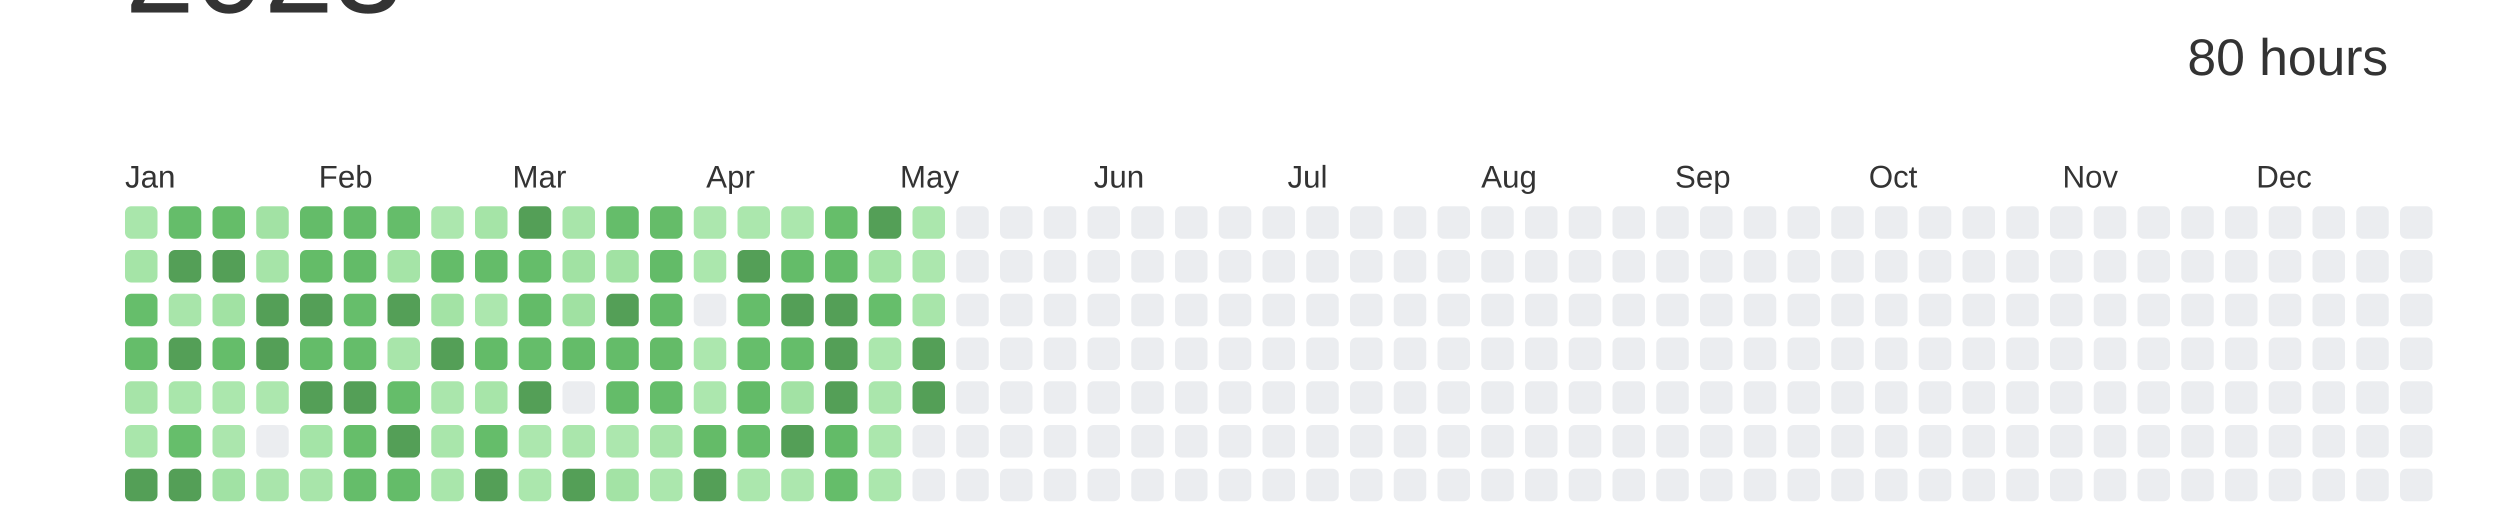
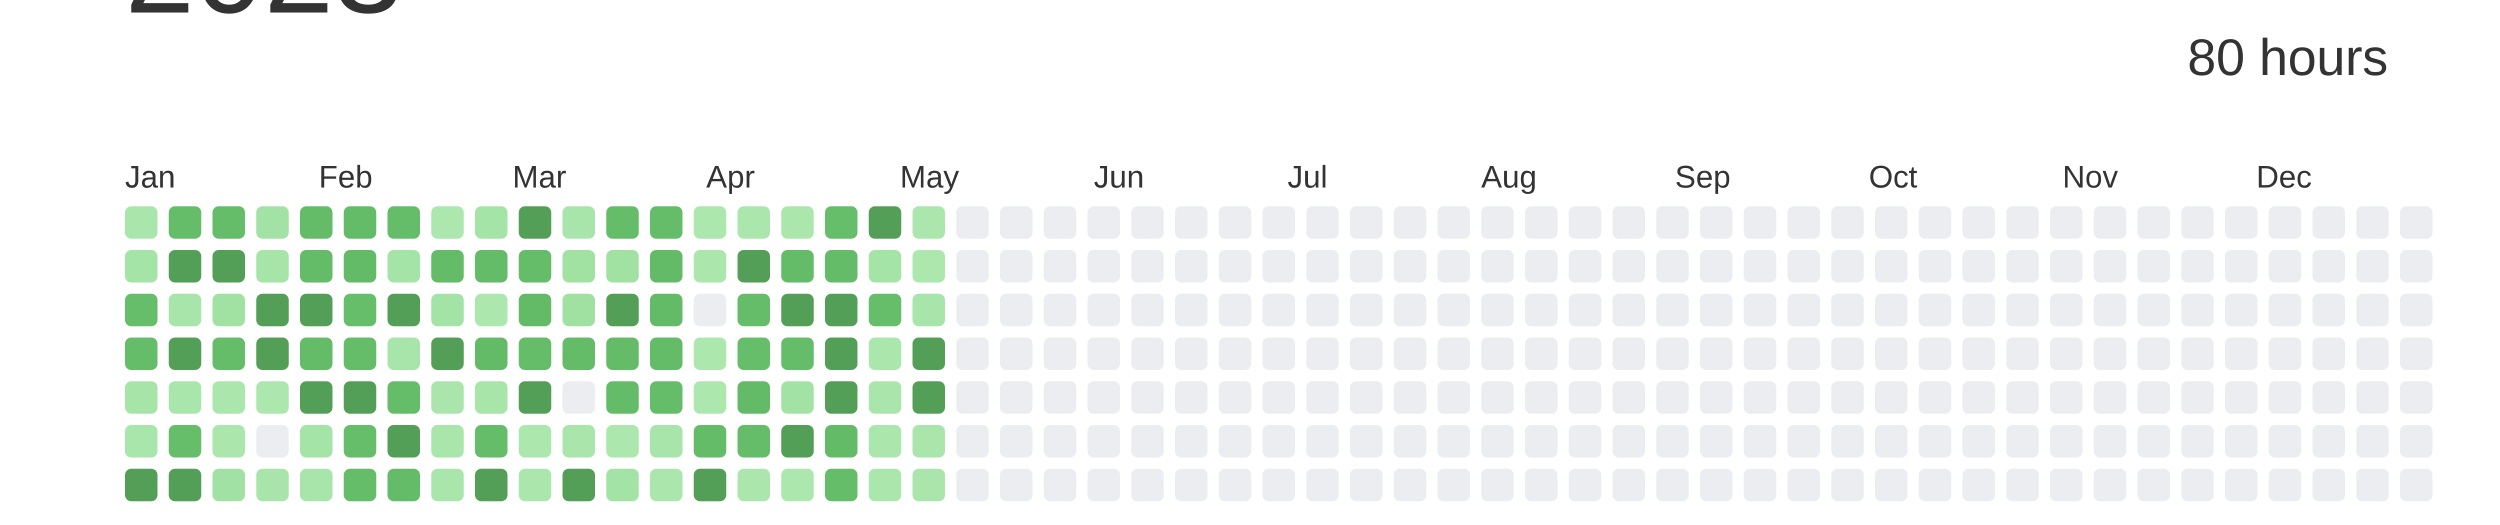
<svg xmlns="http://www.w3.org/2000/svg" baseProfile="full" height="42mm" version="1.1" viewBox="0,0,200,42" width="200mm">
  <defs />
  <rect fill="#ffffff" height="42" width="200" x="0" y="0" />
  <text alignment-baseline="hanging" fill="#333333" style="font-size:10.0px; font-family:Arial;" x="10" y="1">2023</text>
  <text alignment-baseline="hanging" fill="#333333" style="font-size:4.125px; font-family:Arial;" x="175" y="6">80 hours</text>
  <text fill="#333333" style="font-size:2.5px; font-family:Arial" x="10.0" y="15">Jan</text>
  <text fill="#333333" style="font-size:2.5px; font-family:Arial" x="25.5" y="15">Feb</text>
  <text fill="#333333" style="font-size:2.5px; font-family:Arial" x="41.0" y="15">Mar</text>
  <text fill="#333333" style="font-size:2.5px; font-family:Arial" x="56.5" y="15">Apr</text>
  <text fill="#333333" style="font-size:2.5px; font-family:Arial" x="72.0" y="15">May</text>
  <text fill="#333333" style="font-size:2.5px; font-family:Arial" x="87.5" y="15">Jun</text>
  <text fill="#333333" style="font-size:2.5px; font-family:Arial" x="103.0" y="15">Jul</text>
  <text fill="#333333" style="font-size:2.5px; font-family:Arial" x="118.5" y="15">Aug</text>
  <text fill="#333333" style="font-size:2.5px; font-family:Arial" x="134.0" y="15">Sep</text>
  <text fill="#333333" style="font-size:2.5px; font-family:Arial" x="149.5" y="15">Oct</text>
  <text fill="#333333" style="font-size:2.5px; font-family:Arial" x="165.0" y="15">Nov</text>
  <text fill="#333333" style="font-size:2.5px; font-family:Arial" x="180.5" y="15">Dec</text>
  <rect fill="#a9e6ab" height="2.6" rx="0.5" ry="0.5" width="2.6" x="10.0" y="16.5" />
  <rect fill="#a5e4a7" height="2.6" rx="0.5" ry="0.5" width="2.6" x="10.0" y="20.0" />
  <rect fill="#66be6b" height="2.6" rx="0.5" ry="0.5" width="2.6" x="10.0" y="23.5" />
  <rect fill="#65bd6a" height="2.6" rx="0.5" ry="0.5" width="2.6" x="10.0" y="27.0" />
  <rect fill="#a6e4a8" height="2.6" rx="0.5" ry="0.5" width="2.6" x="10.0" y="30.5" />
  <rect fill="#a9e6ab" height="2.6" rx="0.5" ry="0.5" width="2.6" x="10.0" y="34.0" />
  <rect fill="#549F57" height="2.6" rx="0.5" ry="0.5" width="2.6" x="10.0" y="37.5" />
  <rect fill="#65bd6a" height="2.6" rx="0.5" ry="0.5" width="2.6" x="13.5" y="16.5" />
  <rect fill="#549F57" height="2.6" rx="0.5" ry="0.5" width="2.6" x="13.5" y="20.0" />
  <rect fill="#a8e5aa" height="2.6" rx="0.5" ry="0.5" width="2.6" x="13.5" y="23.5" />
  <rect fill="#549F57" height="2.6" rx="0.5" ry="0.5" width="2.6" x="13.5" y="27.0" />
  <rect fill="#a9e6ab" height="2.6" rx="0.5" ry="0.5" width="2.6" x="13.5" y="30.5" />
  <rect fill="#66be6b" height="2.6" rx="0.5" ry="0.5" width="2.6" x="13.5" y="34.0" />
  <rect fill="#549F57" height="2.6" rx="0.5" ry="0.5" width="2.6" x="13.5" y="37.5" />
  <rect fill="#65bd69" height="2.6" rx="0.5" ry="0.5" width="2.6" x="17.0" y="16.5" />
  <rect fill="#549F57" height="2.6" rx="0.5" ry="0.5" width="2.6" x="17.0" y="20.0" />
  <rect fill="#a1e2a3" height="2.6" rx="0.5" ry="0.5" width="2.6" x="17.0" y="23.5" />
  <rect fill="#65bd6a" height="2.6" rx="0.5" ry="0.5" width="2.6" x="17.0" y="27.0" />
  <rect fill="#abe7ad" height="2.6" rx="0.5" ry="0.5" width="2.6" x="17.0" y="30.5" />
  <rect fill="#abe6ad" height="2.6" rx="0.5" ry="0.5" width="2.6" x="17.0" y="34.0" />
  <rect fill="#a1e2a4" height="2.6" rx="0.5" ry="0.5" width="2.6" x="17.0" y="37.5" />
  <rect fill="#a2e2a4" height="2.6" rx="0.5" ry="0.5" width="2.6" x="20.5" y="16.5" />
  <rect fill="#a6e4a8" height="2.6" rx="0.5" ry="0.5" width="2.6" x="20.5" y="20.0" />
  <rect fill="#549F57" height="2.6" rx="0.5" ry="0.5" width="2.6" x="20.5" y="23.5" />
  <rect fill="#549F57" height="2.6" rx="0.5" ry="0.5" width="2.6" x="20.5" y="27.0" />
  <rect fill="#ace7ae" height="2.6" rx="0.5" ry="0.5" width="2.6" x="20.5" y="30.5" />
  <rect fill="#EBEDF0" height="2.6" rx="0.5" ry="0.5" width="2.6" x="20.5" y="34.0" />
  <rect fill="#a9e5ab" height="2.6" rx="0.5" ry="0.5" width="2.6" x="20.5" y="37.5" />
  <rect fill="#64bc69" height="2.6" rx="0.5" ry="0.5" width="2.6" x="24.0" y="16.5" />
  <rect fill="#64bc68" height="2.6" rx="0.5" ry="0.5" width="2.6" x="24.0" y="20.0" />
  <rect fill="#549F57" height="2.6" rx="0.5" ry="0.5" width="2.6" x="24.0" y="23.5" />
  <rect fill="#64bc69" height="2.6" rx="0.5" ry="0.5" width="2.6" x="24.0" y="27.0" />
  <rect fill="#549F57" height="2.6" rx="0.5" ry="0.5" width="2.6" x="24.0" y="30.5" />
  <rect fill="#a4e4a7" height="2.6" rx="0.5" ry="0.5" width="2.6" x="24.0" y="34.0" />
  <rect fill="#a8e5aa" height="2.6" rx="0.5" ry="0.5" width="2.6" x="24.0" y="37.5" />
  <rect fill="#64bc69" height="2.6" rx="0.5" ry="0.5" width="2.6" x="27.5" y="16.5" />
  <rect fill="#63bb68" height="2.6" rx="0.5" ry="0.5" width="2.6" x="27.5" y="20.0" />
  <rect fill="#66be6b" height="2.6" rx="0.5" ry="0.5" width="2.6" x="27.5" y="23.5" />
  <rect fill="#65bd6a" height="2.6" rx="0.5" ry="0.5" width="2.6" x="27.5" y="27.0" />
  <rect fill="#549F57" height="2.6" rx="0.5" ry="0.5" width="2.6" x="27.5" y="30.5" />
  <rect fill="#66be6a" height="2.6" rx="0.5" ry="0.5" width="2.6" x="27.5" y="34.0" />
  <rect fill="#65bd6a" height="2.6" rx="0.5" ry="0.5" width="2.6" x="27.5" y="37.5" />
  <rect fill="#65bd6a" height="2.6" rx="0.5" ry="0.5" width="2.6" x="31.0" y="16.5" />
  <rect fill="#a5e4a7" height="2.6" rx="0.5" ry="0.5" width="2.6" x="31.0" y="20.0" />
  <rect fill="#549F57" height="2.6" rx="0.5" ry="0.5" width="2.6" x="31.0" y="23.5" />
  <rect fill="#a8e5aa" height="2.6" rx="0.5" ry="0.5" width="2.6" x="31.0" y="27.0" />
  <rect fill="#65bd6a" height="2.6" rx="0.5" ry="0.5" width="2.6" x="31.0" y="30.5" />
  <rect fill="#549F57" height="2.6" rx="0.5" ry="0.5" width="2.6" x="31.0" y="34.0" />
  <rect fill="#64bc69" height="2.6" rx="0.5" ry="0.5" width="2.6" x="31.0" y="37.5" />
  <rect fill="#ace7ae" height="2.6" rx="0.5" ry="0.5" width="2.6" x="34.5" y="16.5" />
  <rect fill="#64bc69" height="2.6" rx="0.5" ry="0.5" width="2.6" x="34.5" y="20.0" />
  <rect fill="#a3e3a5" height="2.6" rx="0.5" ry="0.5" width="2.6" x="34.5" y="23.5" />
  <rect fill="#549F57" height="2.6" rx="0.5" ry="0.5" width="2.6" x="34.5" y="27.0" />
  <rect fill="#aae6ac" height="2.6" rx="0.5" ry="0.5" width="2.6" x="34.5" y="30.5" />
  <rect fill="#a9e6ab" height="2.6" rx="0.5" ry="0.5" width="2.6" x="34.5" y="34.0" />
  <rect fill="#a9e6ab" height="2.6" rx="0.5" ry="0.5" width="2.6" x="34.5" y="37.5" />
  <rect fill="#a5e4a7" height="2.6" rx="0.5" ry="0.5" width="2.6" x="38.0" y="16.5" />
  <rect fill="#64bc69" height="2.6" rx="0.5" ry="0.5" width="2.6" x="38.0" y="20.0" />
  <rect fill="#ace7ae" height="2.6" rx="0.5" ry="0.5" width="2.6" x="38.0" y="23.5" />
  <rect fill="#63bb68" height="2.6" rx="0.5" ry="0.5" width="2.6" x="38.0" y="27.0" />
  <rect fill="#a7e5a9" height="2.6" rx="0.5" ry="0.5" width="2.6" x="38.0" y="30.5" />
  <rect fill="#65bd6a" height="2.6" rx="0.5" ry="0.5" width="2.6" x="38.0" y="34.0" />
  <rect fill="#549F57" height="2.6" rx="0.5" ry="0.5" width="2.6" x="38.0" y="37.5" />
  <rect fill="#549F57" height="2.6" rx="0.5" ry="0.5" width="2.6" x="41.5" y="16.5" />
  <rect fill="#65bd6a" height="2.6" rx="0.5" ry="0.5" width="2.6" x="41.5" y="20.0" />
  <rect fill="#63bb68" height="2.6" rx="0.5" ry="0.5" width="2.6" x="41.5" y="23.5" />
  <rect fill="#65bd6a" height="2.6" rx="0.5" ry="0.5" width="2.6" x="41.5" y="27.0" />
  <rect fill="#549F57" height="2.6" rx="0.5" ry="0.5" width="2.6" x="41.5" y="30.5" />
  <rect fill="#ace7ae" height="2.6" rx="0.5" ry="0.5" width="2.6" x="41.5" y="34.0" />
  <rect fill="#abe7ad" height="2.6" rx="0.5" ry="0.5" width="2.6" x="41.5" y="37.5" />
  <rect fill="#a8e5aa" height="2.6" rx="0.5" ry="0.5" width="2.6" x="45.0" y="16.5" />
  <rect fill="#a1e2a3" height="2.6" rx="0.5" ry="0.5" width="2.6" x="45.0" y="20.0" />
  <rect fill="#a0e1a2" height="2.6" rx="0.5" ry="0.5" width="2.6" x="45.0" y="23.5" />
  <rect fill="#64bc69" height="2.6" rx="0.5" ry="0.5" width="2.6" x="45.0" y="27.0" />
  <rect fill="#EBEDF0" height="2.6" rx="0.5" ry="0.5" width="2.6" x="45.0" y="30.5" />
  <rect fill="#aae6ac" height="2.6" rx="0.5" ry="0.5" width="2.6" x="45.0" y="34.0" />
  <rect fill="#549F57" height="2.6" rx="0.5" ry="0.5" width="2.6" x="45.0" y="37.5" />
  <rect fill="#65bd6a" height="2.6" rx="0.5" ry="0.5" width="2.6" x="48.5" y="16.5" />
  <rect fill="#a1e2a3" height="2.6" rx="0.5" ry="0.5" width="2.6" x="48.5" y="20.0" />
  <rect fill="#549F57" height="2.6" rx="0.5" ry="0.5" width="2.6" x="48.5" y="23.5" />
  <rect fill="#64bc69" height="2.6" rx="0.5" ry="0.5" width="2.6" x="48.5" y="27.0" />
  <rect fill="#64bc69" height="2.6" rx="0.5" ry="0.5" width="2.6" x="48.5" y="30.5" />
  <rect fill="#ace7ae" height="2.6" rx="0.5" ry="0.5" width="2.6" x="48.5" y="34.0" />
  <rect fill="#a3e3a5" height="2.6" rx="0.5" ry="0.5" width="2.6" x="48.5" y="37.5" />
  <rect fill="#65bc69" height="2.6" rx="0.5" ry="0.5" width="2.6" x="52.0" y="16.5" />
  <rect fill="#63bb68" height="2.6" rx="0.5" ry="0.5" width="2.6" x="52.0" y="20.0" />
  <rect fill="#63bb68" height="2.6" rx="0.5" ry="0.5" width="2.6" x="52.0" y="23.5" />
  <rect fill="#64bb68" height="2.6" rx="0.5" ry="0.5" width="2.6" x="52.0" y="27.0" />
  <rect fill="#65bd6a" height="2.6" rx="0.5" ry="0.5" width="2.6" x="52.0" y="30.5" />
  <rect fill="#a8e5aa" height="2.6" rx="0.5" ry="0.5" width="2.6" x="52.0" y="34.0" />
  <rect fill="#abe7ad" height="2.6" rx="0.5" ry="0.5" width="2.6" x="52.0" y="37.5" />
  <rect fill="#ace7ae" height="2.6" rx="0.5" ry="0.5" width="2.6" x="55.5" y="16.5" />
  <rect fill="#abe7ad" height="2.6" rx="0.5" ry="0.5" width="2.6" x="55.5" y="20.0" />
  <rect fill="#EBEDF0" height="2.6" rx="0.5" ry="0.5" width="2.6" x="55.5" y="23.5" />
  <rect fill="#ace7ae" height="2.6" rx="0.5" ry="0.5" width="2.6" x="55.5" y="27.0" />
  <rect fill="#ace7ae" height="2.6" rx="0.5" ry="0.5" width="2.6" x="55.5" y="30.5" />
  <rect fill="#64bb68" height="2.6" rx="0.5" ry="0.5" width="2.6" x="55.5" y="34.0" />
  <rect fill="#549F57" height="2.6" rx="0.5" ry="0.5" width="2.6" x="55.5" y="37.5" />
  <rect fill="#abe7ad" height="2.6" rx="0.5" ry="0.5" width="2.6" x="59.0" y="16.5" />
  <rect fill="#549F57" height="2.6" rx="0.5" ry="0.5" width="2.6" x="59.0" y="20.0" />
  <rect fill="#65bd6a" height="2.6" rx="0.5" ry="0.5" width="2.6" x="59.0" y="23.5" />
  <rect fill="#66be6b" height="2.6" rx="0.5" ry="0.5" width="2.6" x="59.0" y="27.0" />
  <rect fill="#63bb68" height="2.6" rx="0.5" ry="0.5" width="2.6" x="59.0" y="30.5" />
  <rect fill="#65bd6a" height="2.6" rx="0.5" ry="0.5" width="2.6" x="59.0" y="34.0" />
  <rect fill="#abe7ad" height="2.6" rx="0.5" ry="0.5" width="2.6" x="59.0" y="37.5" />
  <rect fill="#abe7ad" height="2.6" rx="0.5" ry="0.5" width="2.6" x="62.5" y="16.5" />
  <rect fill="#64bc69" height="2.6" rx="0.5" ry="0.5" width="2.6" x="62.5" y="20.0" />
  <rect fill="#549F57" height="2.6" rx="0.5" ry="0.5" width="2.6" x="62.5" y="23.5" />
  <rect fill="#65bd6a" height="2.6" rx="0.5" ry="0.5" width="2.6" x="62.5" y="27.0" />
  <rect fill="#a2e2a4" height="2.6" rx="0.5" ry="0.5" width="2.6" x="62.5" y="30.5" />
  <rect fill="#549F57" height="2.6" rx="0.5" ry="0.5" width="2.6" x="62.5" y="34.0" />
  <rect fill="#ace7ae" height="2.6" rx="0.5" ry="0.5" width="2.6" x="62.5" y="37.5" />
  <rect fill="#66be6a" height="2.6" rx="0.5" ry="0.5" width="2.6" x="66.0" y="16.5" />
  <rect fill="#64bc69" height="2.6" rx="0.5" ry="0.5" width="2.6" x="66.0" y="20.0" />
  <rect fill="#549F57" height="2.6" rx="0.5" ry="0.5" width="2.6" x="66.0" y="23.5" />
  <rect fill="#549F57" height="2.6" rx="0.5" ry="0.5" width="2.6" x="66.0" y="27.0" />
  <rect fill="#549F57" height="2.6" rx="0.5" ry="0.5" width="2.6" x="66.0" y="30.5" />
  <rect fill="#63bb68" height="2.6" rx="0.5" ry="0.5" width="2.6" x="66.0" y="34.0" />
  <rect fill="#65bd6a" height="2.6" rx="0.5" ry="0.5" width="2.6" x="66.0" y="37.5" />
  <rect fill="#549F57" height="2.6" rx="0.5" ry="0.5" width="2.6" x="69.5" y="16.5" />
  <rect fill="#a5e4a7" height="2.6" rx="0.5" ry="0.5" width="2.6" x="69.5" y="20.0" />
  <rect fill="#66be6b" height="2.6" rx="0.5" ry="0.5" width="2.6" x="69.5" y="23.5" />
  <rect fill="#abe7ad" height="2.6" rx="0.5" ry="0.5" width="2.6" x="69.5" y="27.0" />
  <rect fill="#aae6ac" height="2.6" rx="0.5" ry="0.5" width="2.6" x="69.5" y="30.5" />
  <rect fill="#abe7ad" height="2.6" rx="0.5" ry="0.5" width="2.6" x="69.5" y="34.0" />
  <rect fill="#abe7ad" height="2.6" rx="0.5" ry="0.5" width="2.6" x="69.5" y="37.5" />
  <rect fill="#abe7ad" height="2.6" rx="0.5" ry="0.5" width="2.6" x="73.0" y="16.5" />
  <rect fill="#ace7ae" height="2.6" rx="0.5" ry="0.5" width="2.6" x="73.0" y="20.0" />
  <rect fill="#a8e5aa" height="2.6" rx="0.5" ry="0.5" width="2.6" x="73.0" y="23.5" />
  <rect fill="#549F57" height="2.6" rx="0.5" ry="0.5" width="2.6" x="73.0" y="27.0" />
  <rect fill="#549F57" height="2.6" rx="0.5" ry="0.5" width="2.6" x="73.0" y="30.5" />
-   <rect fill="#EBEDF0" height="2.6" rx="0.5" ry="0.5" width="2.6" x="73.0" y="34.0" />
-   <rect fill="#EBEDF0" height="2.6" rx="0.5" ry="0.5" width="2.6" x="73.0" y="37.5" />
+   <rect fill="#aae6ac" height="2.6" rx="0.5" ry="0.5" width="2.6" x="73.0" y="34.0" />
+   <rect fill="#aae6ac" height="2.6" rx="0.5" ry="0.5" width="2.6" x="73.0" y="37.5" />
  <rect fill="#EBEDF0" height="2.6" rx="0.5" ry="0.5" width="2.6" x="76.5" y="16.5" />
  <rect fill="#EBEDF0" height="2.6" rx="0.5" ry="0.5" width="2.6" x="76.5" y="20.0" />
  <rect fill="#EBEDF0" height="2.6" rx="0.5" ry="0.5" width="2.6" x="76.5" y="23.5" />
  <rect fill="#EBEDF0" height="2.6" rx="0.5" ry="0.5" width="2.6" x="76.5" y="27.0" />
  <rect fill="#EBEDF0" height="2.6" rx="0.5" ry="0.5" width="2.6" x="76.5" y="30.5" />
  <rect fill="#EBEDF0" height="2.6" rx="0.5" ry="0.5" width="2.6" x="76.5" y="34.0" />
  <rect fill="#EBEDF0" height="2.6" rx="0.5" ry="0.5" width="2.6" x="76.5" y="37.5" />
  <rect fill="#EBEDF0" height="2.6" rx="0.5" ry="0.5" width="2.6" x="80.0" y="16.5" />
  <rect fill="#EBEDF0" height="2.6" rx="0.5" ry="0.5" width="2.6" x="80.0" y="20.0" />
  <rect fill="#EBEDF0" height="2.6" rx="0.5" ry="0.5" width="2.6" x="80.0" y="23.5" />
  <rect fill="#EBEDF0" height="2.6" rx="0.5" ry="0.5" width="2.6" x="80.0" y="27.0" />
  <rect fill="#EBEDF0" height="2.6" rx="0.5" ry="0.5" width="2.6" x="80.0" y="30.5" />
  <rect fill="#EBEDF0" height="2.6" rx="0.5" ry="0.5" width="2.6" x="80.0" y="34.0" />
  <rect fill="#EBEDF0" height="2.6" rx="0.5" ry="0.5" width="2.6" x="80.0" y="37.5" />
  <rect fill="#EBEDF0" height="2.6" rx="0.5" ry="0.5" width="2.6" x="83.5" y="16.5" />
  <rect fill="#EBEDF0" height="2.6" rx="0.5" ry="0.5" width="2.6" x="83.5" y="20.0" />
  <rect fill="#EBEDF0" height="2.6" rx="0.5" ry="0.5" width="2.6" x="83.5" y="23.5" />
  <rect fill="#EBEDF0" height="2.6" rx="0.5" ry="0.5" width="2.6" x="83.5" y="27.0" />
  <rect fill="#EBEDF0" height="2.6" rx="0.5" ry="0.5" width="2.6" x="83.5" y="30.5" />
  <rect fill="#EBEDF0" height="2.6" rx="0.5" ry="0.5" width="2.6" x="83.5" y="34.0" />
  <rect fill="#EBEDF0" height="2.6" rx="0.5" ry="0.5" width="2.6" x="83.5" y="37.5" />
  <rect fill="#EBEDF0" height="2.6" rx="0.5" ry="0.5" width="2.6" x="87.0" y="16.5" />
  <rect fill="#EBEDF0" height="2.6" rx="0.5" ry="0.5" width="2.6" x="87.0" y="20.0" />
  <rect fill="#EBEDF0" height="2.6" rx="0.5" ry="0.5" width="2.6" x="87.0" y="23.5" />
  <rect fill="#EBEDF0" height="2.6" rx="0.5" ry="0.5" width="2.6" x="87.0" y="27.0" />
  <rect fill="#EBEDF0" height="2.6" rx="0.5" ry="0.5" width="2.6" x="87.0" y="30.5" />
  <rect fill="#EBEDF0" height="2.6" rx="0.5" ry="0.5" width="2.6" x="87.0" y="34.0" />
  <rect fill="#EBEDF0" height="2.6" rx="0.5" ry="0.5" width="2.6" x="87.0" y="37.5" />
  <rect fill="#EBEDF0" height="2.6" rx="0.5" ry="0.5" width="2.6" x="90.5" y="16.5" />
  <rect fill="#EBEDF0" height="2.6" rx="0.5" ry="0.5" width="2.6" x="90.5" y="20.0" />
  <rect fill="#EBEDF0" height="2.6" rx="0.5" ry="0.5" width="2.6" x="90.5" y="23.5" />
  <rect fill="#EBEDF0" height="2.6" rx="0.5" ry="0.5" width="2.6" x="90.5" y="27.0" />
  <rect fill="#EBEDF0" height="2.6" rx="0.5" ry="0.5" width="2.6" x="90.5" y="30.5" />
  <rect fill="#EBEDF0" height="2.6" rx="0.5" ry="0.5" width="2.6" x="90.5" y="34.0" />
  <rect fill="#EBEDF0" height="2.6" rx="0.5" ry="0.5" width="2.6" x="90.5" y="37.5" />
  <rect fill="#EBEDF0" height="2.6" rx="0.5" ry="0.5" width="2.6" x="94.0" y="16.5" />
  <rect fill="#EBEDF0" height="2.6" rx="0.5" ry="0.5" width="2.6" x="94.0" y="20.0" />
  <rect fill="#EBEDF0" height="2.6" rx="0.5" ry="0.5" width="2.6" x="94.0" y="23.5" />
  <rect fill="#EBEDF0" height="2.6" rx="0.5" ry="0.5" width="2.6" x="94.0" y="27.0" />
  <rect fill="#EBEDF0" height="2.6" rx="0.5" ry="0.5" width="2.6" x="94.0" y="30.5" />
  <rect fill="#EBEDF0" height="2.6" rx="0.5" ry="0.5" width="2.6" x="94.0" y="34.0" />
  <rect fill="#EBEDF0" height="2.6" rx="0.5" ry="0.5" width="2.6" x="94.0" y="37.5" />
  <rect fill="#EBEDF0" height="2.6" rx="0.5" ry="0.5" width="2.6" x="97.5" y="16.5" />
  <rect fill="#EBEDF0" height="2.6" rx="0.5" ry="0.5" width="2.6" x="97.5" y="20.0" />
  <rect fill="#EBEDF0" height="2.6" rx="0.5" ry="0.5" width="2.6" x="97.5" y="23.5" />
  <rect fill="#EBEDF0" height="2.6" rx="0.5" ry="0.5" width="2.6" x="97.5" y="27.0" />
  <rect fill="#EBEDF0" height="2.6" rx="0.5" ry="0.5" width="2.6" x="97.5" y="30.5" />
  <rect fill="#EBEDF0" height="2.6" rx="0.5" ry="0.5" width="2.6" x="97.5" y="34.0" />
  <rect fill="#EBEDF0" height="2.6" rx="0.5" ry="0.5" width="2.6" x="97.5" y="37.5" />
  <rect fill="#EBEDF0" height="2.6" rx="0.5" ry="0.5" width="2.6" x="101.0" y="16.5" />
  <rect fill="#EBEDF0" height="2.6" rx="0.5" ry="0.5" width="2.6" x="101.0" y="20.0" />
  <rect fill="#EBEDF0" height="2.6" rx="0.5" ry="0.5" width="2.6" x="101.0" y="23.5" />
  <rect fill="#EBEDF0" height="2.6" rx="0.5" ry="0.5" width="2.6" x="101.0" y="27.0" />
  <rect fill="#EBEDF0" height="2.6" rx="0.5" ry="0.5" width="2.6" x="101.0" y="30.5" />
  <rect fill="#EBEDF0" height="2.6" rx="0.5" ry="0.5" width="2.6" x="101.0" y="34.0" />
  <rect fill="#EBEDF0" height="2.6" rx="0.5" ry="0.5" width="2.6" x="101.0" y="37.5" />
  <rect fill="#EBEDF0" height="2.6" rx="0.5" ry="0.5" width="2.6" x="104.5" y="16.5" />
  <rect fill="#EBEDF0" height="2.6" rx="0.5" ry="0.5" width="2.6" x="104.5" y="20.0" />
  <rect fill="#EBEDF0" height="2.6" rx="0.5" ry="0.5" width="2.6" x="104.5" y="23.5" />
  <rect fill="#EBEDF0" height="2.6" rx="0.5" ry="0.5" width="2.6" x="104.5" y="27.0" />
  <rect fill="#EBEDF0" height="2.6" rx="0.5" ry="0.5" width="2.6" x="104.5" y="30.5" />
  <rect fill="#EBEDF0" height="2.6" rx="0.5" ry="0.5" width="2.6" x="104.5" y="34.0" />
  <rect fill="#EBEDF0" height="2.6" rx="0.5" ry="0.5" width="2.6" x="104.5" y="37.5" />
  <rect fill="#EBEDF0" height="2.6" rx="0.5" ry="0.5" width="2.6" x="108.0" y="16.5" />
  <rect fill="#EBEDF0" height="2.6" rx="0.5" ry="0.5" width="2.6" x="108.0" y="20.0" />
  <rect fill="#EBEDF0" height="2.6" rx="0.5" ry="0.5" width="2.6" x="108.0" y="23.5" />
  <rect fill="#EBEDF0" height="2.6" rx="0.5" ry="0.5" width="2.6" x="108.0" y="27.0" />
  <rect fill="#EBEDF0" height="2.6" rx="0.5" ry="0.5" width="2.6" x="108.0" y="30.5" />
  <rect fill="#EBEDF0" height="2.6" rx="0.5" ry="0.5" width="2.6" x="108.0" y="34.0" />
  <rect fill="#EBEDF0" height="2.6" rx="0.5" ry="0.5" width="2.6" x="108.0" y="37.5" />
  <rect fill="#EBEDF0" height="2.6" rx="0.5" ry="0.5" width="2.6" x="111.5" y="16.5" />
  <rect fill="#EBEDF0" height="2.6" rx="0.5" ry="0.5" width="2.6" x="111.5" y="20.0" />
  <rect fill="#EBEDF0" height="2.6" rx="0.5" ry="0.5" width="2.6" x="111.5" y="23.5" />
  <rect fill="#EBEDF0" height="2.6" rx="0.5" ry="0.5" width="2.6" x="111.5" y="27.0" />
  <rect fill="#EBEDF0" height="2.6" rx="0.5" ry="0.5" width="2.6" x="111.5" y="30.5" />
  <rect fill="#EBEDF0" height="2.6" rx="0.5" ry="0.5" width="2.6" x="111.5" y="34.0" />
  <rect fill="#EBEDF0" height="2.6" rx="0.5" ry="0.5" width="2.6" x="111.5" y="37.5" />
  <rect fill="#EBEDF0" height="2.6" rx="0.5" ry="0.5" width="2.6" x="115.0" y="16.5" />
  <rect fill="#EBEDF0" height="2.6" rx="0.5" ry="0.5" width="2.6" x="115.0" y="20.0" />
  <rect fill="#EBEDF0" height="2.6" rx="0.5" ry="0.5" width="2.6" x="115.0" y="23.5" />
  <rect fill="#EBEDF0" height="2.6" rx="0.5" ry="0.5" width="2.6" x="115.0" y="27.0" />
  <rect fill="#EBEDF0" height="2.6" rx="0.5" ry="0.5" width="2.6" x="115.0" y="30.5" />
  <rect fill="#EBEDF0" height="2.6" rx="0.5" ry="0.5" width="2.6" x="115.0" y="34.0" />
  <rect fill="#EBEDF0" height="2.6" rx="0.5" ry="0.5" width="2.6" x="115.0" y="37.5" />
  <rect fill="#EBEDF0" height="2.6" rx="0.5" ry="0.5" width="2.6" x="118.5" y="16.5" />
  <rect fill="#EBEDF0" height="2.6" rx="0.5" ry="0.5" width="2.6" x="118.5" y="20.0" />
  <rect fill="#EBEDF0" height="2.6" rx="0.5" ry="0.5" width="2.6" x="118.5" y="23.5" />
  <rect fill="#EBEDF0" height="2.6" rx="0.5" ry="0.5" width="2.6" x="118.5" y="27.0" />
  <rect fill="#EBEDF0" height="2.6" rx="0.5" ry="0.5" width="2.6" x="118.5" y="30.5" />
  <rect fill="#EBEDF0" height="2.6" rx="0.5" ry="0.5" width="2.6" x="118.5" y="34.0" />
  <rect fill="#EBEDF0" height="2.6" rx="0.5" ry="0.5" width="2.6" x="118.5" y="37.5" />
  <rect fill="#EBEDF0" height="2.6" rx="0.5" ry="0.5" width="2.6" x="122.0" y="16.5" />
  <rect fill="#EBEDF0" height="2.6" rx="0.5" ry="0.5" width="2.6" x="122.0" y="20.0" />
  <rect fill="#EBEDF0" height="2.6" rx="0.5" ry="0.5" width="2.6" x="122.0" y="23.5" />
  <rect fill="#EBEDF0" height="2.6" rx="0.5" ry="0.5" width="2.6" x="122.0" y="27.0" />
  <rect fill="#EBEDF0" height="2.6" rx="0.5" ry="0.5" width="2.6" x="122.0" y="30.5" />
  <rect fill="#EBEDF0" height="2.6" rx="0.5" ry="0.5" width="2.6" x="122.0" y="34.0" />
  <rect fill="#EBEDF0" height="2.6" rx="0.5" ry="0.5" width="2.6" x="122.0" y="37.5" />
  <rect fill="#EBEDF0" height="2.6" rx="0.5" ry="0.5" width="2.6" x="125.5" y="16.5" />
  <rect fill="#EBEDF0" height="2.6" rx="0.5" ry="0.5" width="2.6" x="125.5" y="20.0" />
  <rect fill="#EBEDF0" height="2.6" rx="0.5" ry="0.5" width="2.6" x="125.5" y="23.5" />
  <rect fill="#EBEDF0" height="2.6" rx="0.5" ry="0.5" width="2.6" x="125.5" y="27.0" />
  <rect fill="#EBEDF0" height="2.6" rx="0.5" ry="0.5" width="2.6" x="125.5" y="30.5" />
  <rect fill="#EBEDF0" height="2.6" rx="0.5" ry="0.5" width="2.6" x="125.5" y="34.0" />
  <rect fill="#EBEDF0" height="2.6" rx="0.5" ry="0.5" width="2.6" x="125.5" y="37.5" />
  <rect fill="#EBEDF0" height="2.6" rx="0.5" ry="0.5" width="2.6" x="129.0" y="16.5" />
  <rect fill="#EBEDF0" height="2.6" rx="0.5" ry="0.5" width="2.6" x="129.0" y="20.0" />
  <rect fill="#EBEDF0" height="2.6" rx="0.5" ry="0.5" width="2.6" x="129.0" y="23.5" />
  <rect fill="#EBEDF0" height="2.6" rx="0.5" ry="0.5" width="2.6" x="129.0" y="27.0" />
  <rect fill="#EBEDF0" height="2.6" rx="0.5" ry="0.5" width="2.6" x="129.0" y="30.5" />
  <rect fill="#EBEDF0" height="2.6" rx="0.5" ry="0.5" width="2.6" x="129.0" y="34.0" />
  <rect fill="#EBEDF0" height="2.6" rx="0.5" ry="0.5" width="2.6" x="129.0" y="37.5" />
  <rect fill="#EBEDF0" height="2.6" rx="0.5" ry="0.5" width="2.6" x="132.5" y="16.5" />
  <rect fill="#EBEDF0" height="2.6" rx="0.5" ry="0.5" width="2.6" x="132.5" y="20.0" />
  <rect fill="#EBEDF0" height="2.6" rx="0.5" ry="0.5" width="2.6" x="132.5" y="23.5" />
  <rect fill="#EBEDF0" height="2.6" rx="0.5" ry="0.5" width="2.6" x="132.5" y="27.0" />
  <rect fill="#EBEDF0" height="2.6" rx="0.5" ry="0.5" width="2.6" x="132.5" y="30.5" />
  <rect fill="#EBEDF0" height="2.6" rx="0.5" ry="0.5" width="2.6" x="132.5" y="34.0" />
  <rect fill="#EBEDF0" height="2.6" rx="0.5" ry="0.5" width="2.6" x="132.5" y="37.5" />
  <rect fill="#EBEDF0" height="2.6" rx="0.5" ry="0.5" width="2.6" x="136.0" y="16.5" />
  <rect fill="#EBEDF0" height="2.6" rx="0.5" ry="0.5" width="2.6" x="136.0" y="20.0" />
  <rect fill="#EBEDF0" height="2.6" rx="0.5" ry="0.5" width="2.6" x="136.0" y="23.5" />
  <rect fill="#EBEDF0" height="2.6" rx="0.5" ry="0.5" width="2.6" x="136.0" y="27.0" />
  <rect fill="#EBEDF0" height="2.6" rx="0.5" ry="0.5" width="2.6" x="136.0" y="30.5" />
  <rect fill="#EBEDF0" height="2.6" rx="0.5" ry="0.5" width="2.6" x="136.0" y="34.0" />
  <rect fill="#EBEDF0" height="2.6" rx="0.5" ry="0.5" width="2.6" x="136.0" y="37.5" />
  <rect fill="#EBEDF0" height="2.6" rx="0.5" ry="0.5" width="2.6" x="139.5" y="16.5" />
  <rect fill="#EBEDF0" height="2.6" rx="0.5" ry="0.5" width="2.6" x="139.5" y="20.0" />
  <rect fill="#EBEDF0" height="2.6" rx="0.5" ry="0.5" width="2.6" x="139.5" y="23.5" />
  <rect fill="#EBEDF0" height="2.6" rx="0.5" ry="0.5" width="2.6" x="139.5" y="27.0" />
  <rect fill="#EBEDF0" height="2.6" rx="0.5" ry="0.5" width="2.6" x="139.5" y="30.5" />
  <rect fill="#EBEDF0" height="2.6" rx="0.5" ry="0.5" width="2.6" x="139.5" y="34.0" />
  <rect fill="#EBEDF0" height="2.6" rx="0.5" ry="0.5" width="2.6" x="139.5" y="37.5" />
  <rect fill="#EBEDF0" height="2.6" rx="0.5" ry="0.5" width="2.6" x="143.0" y="16.5" />
  <rect fill="#EBEDF0" height="2.6" rx="0.5" ry="0.5" width="2.6" x="143.0" y="20.0" />
  <rect fill="#EBEDF0" height="2.6" rx="0.5" ry="0.5" width="2.6" x="143.0" y="23.5" />
  <rect fill="#EBEDF0" height="2.6" rx="0.5" ry="0.5" width="2.6" x="143.0" y="27.0" />
  <rect fill="#EBEDF0" height="2.6" rx="0.5" ry="0.5" width="2.6" x="143.0" y="30.5" />
  <rect fill="#EBEDF0" height="2.6" rx="0.5" ry="0.5" width="2.6" x="143.0" y="34.0" />
  <rect fill="#EBEDF0" height="2.6" rx="0.5" ry="0.5" width="2.6" x="143.0" y="37.5" />
  <rect fill="#EBEDF0" height="2.6" rx="0.5" ry="0.5" width="2.6" x="146.5" y="16.5" />
  <rect fill="#EBEDF0" height="2.6" rx="0.5" ry="0.5" width="2.6" x="146.5" y="20.0" />
  <rect fill="#EBEDF0" height="2.6" rx="0.5" ry="0.5" width="2.6" x="146.5" y="23.5" />
  <rect fill="#EBEDF0" height="2.6" rx="0.5" ry="0.5" width="2.6" x="146.5" y="27.0" />
  <rect fill="#EBEDF0" height="2.6" rx="0.5" ry="0.5" width="2.6" x="146.5" y="30.5" />
  <rect fill="#EBEDF0" height="2.6" rx="0.5" ry="0.5" width="2.6" x="146.5" y="34.0" />
  <rect fill="#EBEDF0" height="2.6" rx="0.5" ry="0.5" width="2.6" x="146.5" y="37.5" />
  <rect fill="#EBEDF0" height="2.6" rx="0.5" ry="0.5" width="2.6" x="150.0" y="16.5" />
  <rect fill="#EBEDF0" height="2.6" rx="0.5" ry="0.5" width="2.6" x="150.0" y="20.0" />
  <rect fill="#EBEDF0" height="2.6" rx="0.5" ry="0.5" width="2.6" x="150.0" y="23.5" />
  <rect fill="#EBEDF0" height="2.6" rx="0.5" ry="0.5" width="2.6" x="150.0" y="27.0" />
  <rect fill="#EBEDF0" height="2.6" rx="0.5" ry="0.5" width="2.6" x="150.0" y="30.5" />
  <rect fill="#EBEDF0" height="2.6" rx="0.5" ry="0.5" width="2.6" x="150.0" y="34.0" />
  <rect fill="#EBEDF0" height="2.6" rx="0.5" ry="0.5" width="2.6" x="150.0" y="37.5" />
  <rect fill="#EBEDF0" height="2.6" rx="0.5" ry="0.5" width="2.6" x="153.5" y="16.5" />
  <rect fill="#EBEDF0" height="2.6" rx="0.5" ry="0.5" width="2.6" x="153.5" y="20.0" />
  <rect fill="#EBEDF0" height="2.6" rx="0.5" ry="0.5" width="2.6" x="153.5" y="23.5" />
  <rect fill="#EBEDF0" height="2.6" rx="0.5" ry="0.5" width="2.6" x="153.5" y="27.0" />
  <rect fill="#EBEDF0" height="2.6" rx="0.5" ry="0.5" width="2.6" x="153.5" y="30.5" />
  <rect fill="#EBEDF0" height="2.6" rx="0.5" ry="0.5" width="2.6" x="153.5" y="34.0" />
  <rect fill="#EBEDF0" height="2.6" rx="0.5" ry="0.5" width="2.6" x="153.5" y="37.5" />
  <rect fill="#EBEDF0" height="2.6" rx="0.5" ry="0.5" width="2.6" x="157.0" y="16.5" />
  <rect fill="#EBEDF0" height="2.6" rx="0.5" ry="0.5" width="2.6" x="157.0" y="20.0" />
  <rect fill="#EBEDF0" height="2.6" rx="0.5" ry="0.5" width="2.6" x="157.0" y="23.5" />
  <rect fill="#EBEDF0" height="2.6" rx="0.5" ry="0.5" width="2.6" x="157.0" y="27.0" />
  <rect fill="#EBEDF0" height="2.6" rx="0.5" ry="0.5" width="2.6" x="157.0" y="30.5" />
  <rect fill="#EBEDF0" height="2.6" rx="0.5" ry="0.5" width="2.6" x="157.0" y="34.0" />
  <rect fill="#EBEDF0" height="2.6" rx="0.5" ry="0.5" width="2.6" x="157.0" y="37.5" />
  <rect fill="#EBEDF0" height="2.6" rx="0.5" ry="0.5" width="2.6" x="160.5" y="16.5" />
  <rect fill="#EBEDF0" height="2.6" rx="0.5" ry="0.5" width="2.6" x="160.5" y="20.0" />
  <rect fill="#EBEDF0" height="2.6" rx="0.5" ry="0.5" width="2.6" x="160.5" y="23.5" />
  <rect fill="#EBEDF0" height="2.6" rx="0.5" ry="0.5" width="2.6" x="160.5" y="27.0" />
  <rect fill="#EBEDF0" height="2.6" rx="0.5" ry="0.5" width="2.6" x="160.5" y="30.5" />
  <rect fill="#EBEDF0" height="2.6" rx="0.5" ry="0.5" width="2.6" x="160.5" y="34.0" />
  <rect fill="#EBEDF0" height="2.6" rx="0.5" ry="0.5" width="2.6" x="160.5" y="37.5" />
  <rect fill="#EBEDF0" height="2.6" rx="0.5" ry="0.5" width="2.6" x="164.0" y="16.5" />
  <rect fill="#EBEDF0" height="2.6" rx="0.5" ry="0.5" width="2.6" x="164.0" y="20.0" />
  <rect fill="#EBEDF0" height="2.6" rx="0.5" ry="0.5" width="2.6" x="164.0" y="23.5" />
  <rect fill="#EBEDF0" height="2.6" rx="0.5" ry="0.5" width="2.6" x="164.0" y="27.0" />
  <rect fill="#EBEDF0" height="2.6" rx="0.5" ry="0.5" width="2.6" x="164.0" y="30.5" />
  <rect fill="#EBEDF0" height="2.6" rx="0.5" ry="0.5" width="2.6" x="164.0" y="34.0" />
  <rect fill="#EBEDF0" height="2.6" rx="0.5" ry="0.5" width="2.6" x="164.0" y="37.5" />
  <rect fill="#EBEDF0" height="2.6" rx="0.5" ry="0.5" width="2.6" x="167.5" y="16.5" />
  <rect fill="#EBEDF0" height="2.6" rx="0.5" ry="0.5" width="2.6" x="167.5" y="20.0" />
  <rect fill="#EBEDF0" height="2.6" rx="0.5" ry="0.5" width="2.6" x="167.5" y="23.5" />
  <rect fill="#EBEDF0" height="2.6" rx="0.5" ry="0.5" width="2.6" x="167.5" y="27.0" />
  <rect fill="#EBEDF0" height="2.6" rx="0.5" ry="0.5" width="2.6" x="167.5" y="30.5" />
  <rect fill="#EBEDF0" height="2.6" rx="0.5" ry="0.5" width="2.6" x="167.5" y="34.0" />
  <rect fill="#EBEDF0" height="2.6" rx="0.5" ry="0.5" width="2.6" x="167.5" y="37.5" />
  <rect fill="#EBEDF0" height="2.6" rx="0.5" ry="0.5" width="2.6" x="171.0" y="16.5" />
  <rect fill="#EBEDF0" height="2.6" rx="0.5" ry="0.5" width="2.6" x="171.0" y="20.0" />
  <rect fill="#EBEDF0" height="2.6" rx="0.5" ry="0.5" width="2.6" x="171.0" y="23.5" />
  <rect fill="#EBEDF0" height="2.6" rx="0.5" ry="0.5" width="2.6" x="171.0" y="27.0" />
  <rect fill="#EBEDF0" height="2.6" rx="0.5" ry="0.5" width="2.6" x="171.0" y="30.5" />
  <rect fill="#EBEDF0" height="2.6" rx="0.5" ry="0.5" width="2.6" x="171.0" y="34.0" />
  <rect fill="#EBEDF0" height="2.6" rx="0.5" ry="0.5" width="2.6" x="171.0" y="37.5" />
  <rect fill="#EBEDF0" height="2.6" rx="0.5" ry="0.5" width="2.6" x="174.5" y="16.5" />
  <rect fill="#EBEDF0" height="2.6" rx="0.5" ry="0.5" width="2.6" x="174.5" y="20.0" />
  <rect fill="#EBEDF0" height="2.6" rx="0.5" ry="0.5" width="2.6" x="174.5" y="23.5" />
  <rect fill="#EBEDF0" height="2.6" rx="0.5" ry="0.5" width="2.6" x="174.5" y="27.0" />
  <rect fill="#EBEDF0" height="2.6" rx="0.5" ry="0.5" width="2.6" x="174.5" y="30.5" />
  <rect fill="#EBEDF0" height="2.6" rx="0.5" ry="0.5" width="2.6" x="174.5" y="34.0" />
  <rect fill="#EBEDF0" height="2.6" rx="0.5" ry="0.5" width="2.6" x="174.5" y="37.5" />
  <rect fill="#EBEDF0" height="2.6" rx="0.5" ry="0.5" width="2.6" x="178.0" y="16.5" />
  <rect fill="#EBEDF0" height="2.6" rx="0.5" ry="0.5" width="2.6" x="178.0" y="20.0" />
  <rect fill="#EBEDF0" height="2.6" rx="0.5" ry="0.5" width="2.6" x="178.0" y="23.5" />
  <rect fill="#EBEDF0" height="2.6" rx="0.5" ry="0.5" width="2.6" x="178.0" y="27.0" />
  <rect fill="#EBEDF0" height="2.6" rx="0.5" ry="0.5" width="2.6" x="178.0" y="30.5" />
  <rect fill="#EBEDF0" height="2.6" rx="0.5" ry="0.5" width="2.6" x="178.0" y="34.0" />
  <rect fill="#EBEDF0" height="2.6" rx="0.5" ry="0.5" width="2.6" x="178.0" y="37.5" />
  <rect fill="#EBEDF0" height="2.6" rx="0.5" ry="0.5" width="2.6" x="181.5" y="16.5" />
  <rect fill="#EBEDF0" height="2.6" rx="0.5" ry="0.5" width="2.6" x="181.5" y="20.0" />
  <rect fill="#EBEDF0" height="2.6" rx="0.5" ry="0.5" width="2.6" x="181.5" y="23.5" />
  <rect fill="#EBEDF0" height="2.6" rx="0.5" ry="0.5" width="2.6" x="181.5" y="27.0" />
  <rect fill="#EBEDF0" height="2.6" rx="0.5" ry="0.5" width="2.6" x="181.5" y="30.5" />
  <rect fill="#EBEDF0" height="2.6" rx="0.5" ry="0.5" width="2.6" x="181.5" y="34.0" />
  <rect fill="#EBEDF0" height="2.6" rx="0.5" ry="0.5" width="2.6" x="181.5" y="37.5" />
  <rect fill="#EBEDF0" height="2.6" rx="0.5" ry="0.5" width="2.6" x="185.0" y="16.5" />
  <rect fill="#EBEDF0" height="2.6" rx="0.5" ry="0.5" width="2.6" x="185.0" y="20.0" />
  <rect fill="#EBEDF0" height="2.6" rx="0.5" ry="0.5" width="2.6" x="185.0" y="23.5" />
  <rect fill="#EBEDF0" height="2.6" rx="0.5" ry="0.5" width="2.6" x="185.0" y="27.0" />
  <rect fill="#EBEDF0" height="2.6" rx="0.5" ry="0.5" width="2.6" x="185.0" y="30.5" />
  <rect fill="#EBEDF0" height="2.6" rx="0.5" ry="0.5" width="2.6" x="185.0" y="34.0" />
  <rect fill="#EBEDF0" height="2.6" rx="0.5" ry="0.5" width="2.6" x="185.0" y="37.5" />
  <rect fill="#EBEDF0" height="2.6" rx="0.5" ry="0.5" width="2.6" x="188.5" y="16.5" />
  <rect fill="#EBEDF0" height="2.6" rx="0.5" ry="0.5" width="2.6" x="188.5" y="20.0" />
  <rect fill="#EBEDF0" height="2.6" rx="0.5" ry="0.5" width="2.6" x="188.5" y="23.5" />
  <rect fill="#EBEDF0" height="2.6" rx="0.5" ry="0.5" width="2.6" x="188.5" y="27.0" />
  <rect fill="#EBEDF0" height="2.6" rx="0.5" ry="0.5" width="2.6" x="188.5" y="30.5" />
  <rect fill="#EBEDF0" height="2.6" rx="0.5" ry="0.5" width="2.6" x="188.5" y="34.0" />
  <rect fill="#EBEDF0" height="2.6" rx="0.5" ry="0.5" width="2.6" x="188.5" y="37.5" />
  <rect fill="#EBEDF0" height="2.6" rx="0.5" ry="0.5" width="2.6" x="192.0" y="16.5" />
  <rect fill="#EBEDF0" height="2.6" rx="0.5" ry="0.5" width="2.6" x="192.0" y="20.0" />
  <rect fill="#EBEDF0" height="2.6" rx="0.5" ry="0.5" width="2.6" x="192.0" y="23.5" />
  <rect fill="#EBEDF0" height="2.6" rx="0.5" ry="0.5" width="2.6" x="192.0" y="27.0" />
  <rect fill="#EBEDF0" height="2.6" rx="0.5" ry="0.5" width="2.6" x="192.0" y="30.5" />
  <rect fill="#EBEDF0" height="2.6" rx="0.5" ry="0.5" width="2.6" x="192.0" y="34.0" />
  <rect fill="#EBEDF0" height="2.6" rx="0.5" ry="0.5" width="2.6" x="192.0" y="37.5" />
</svg>
